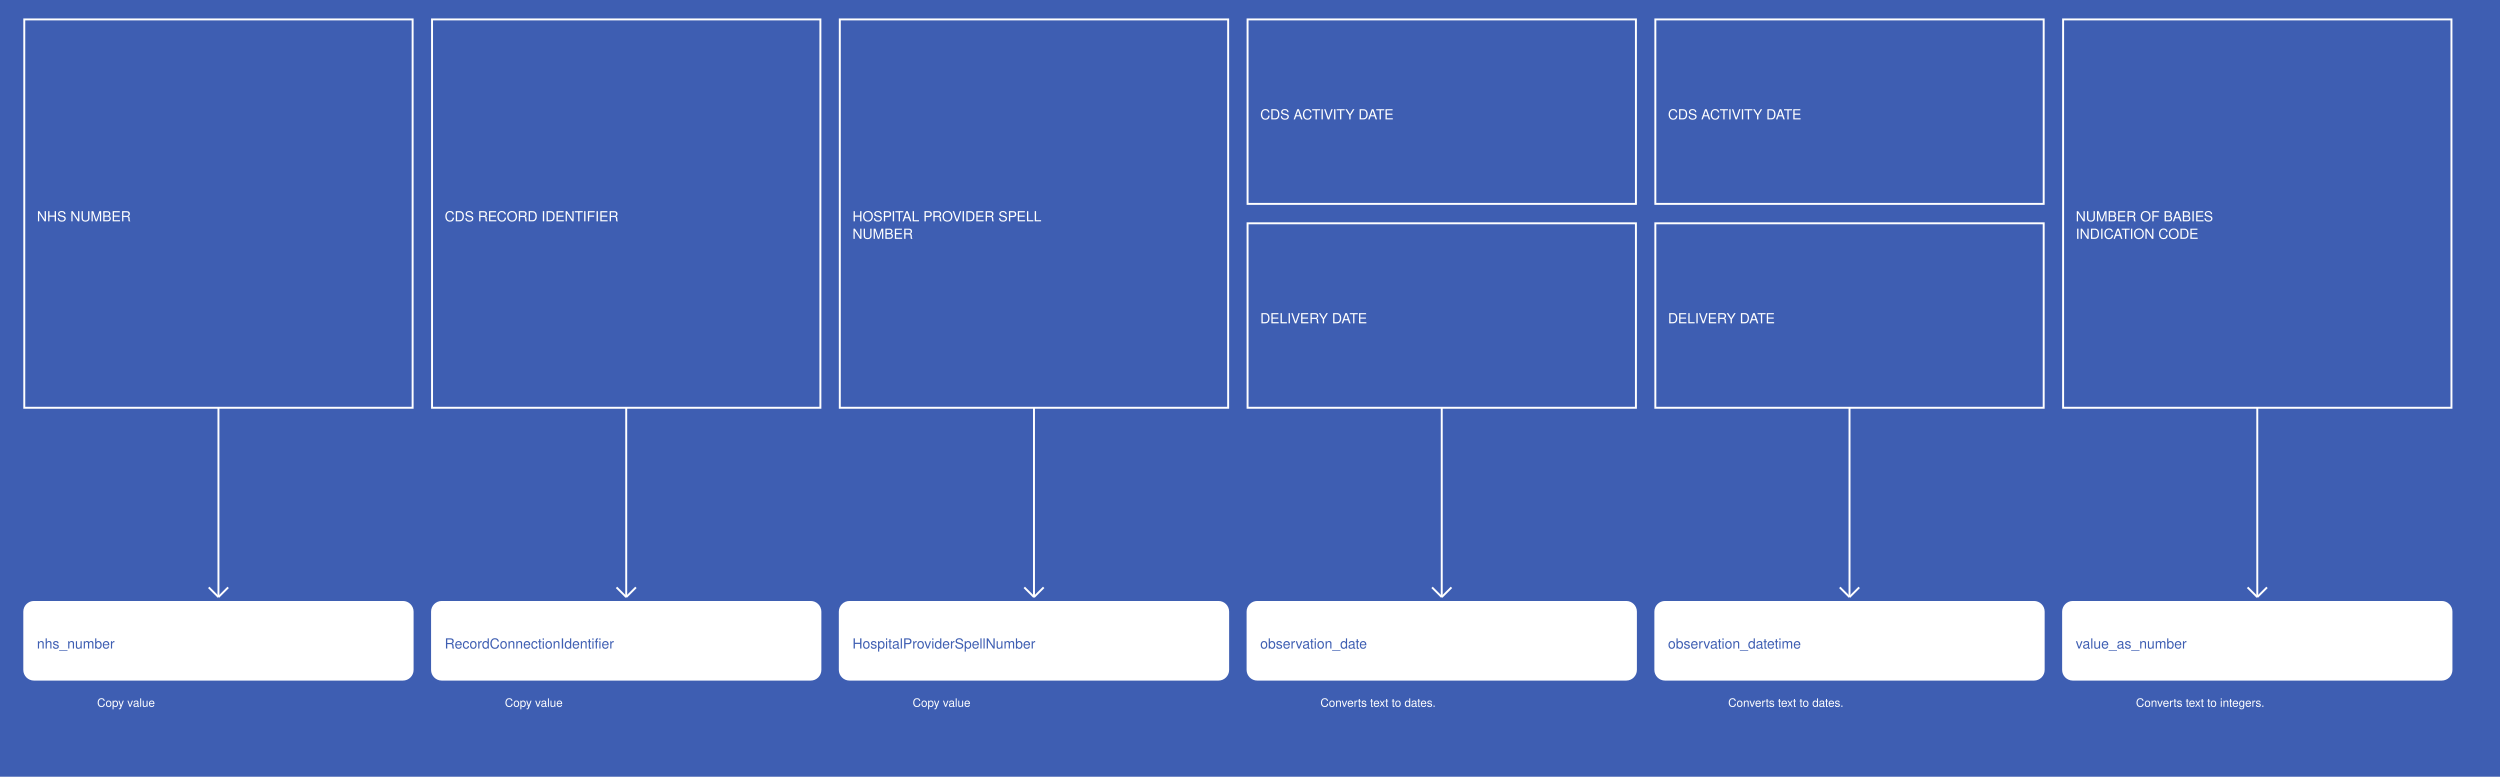
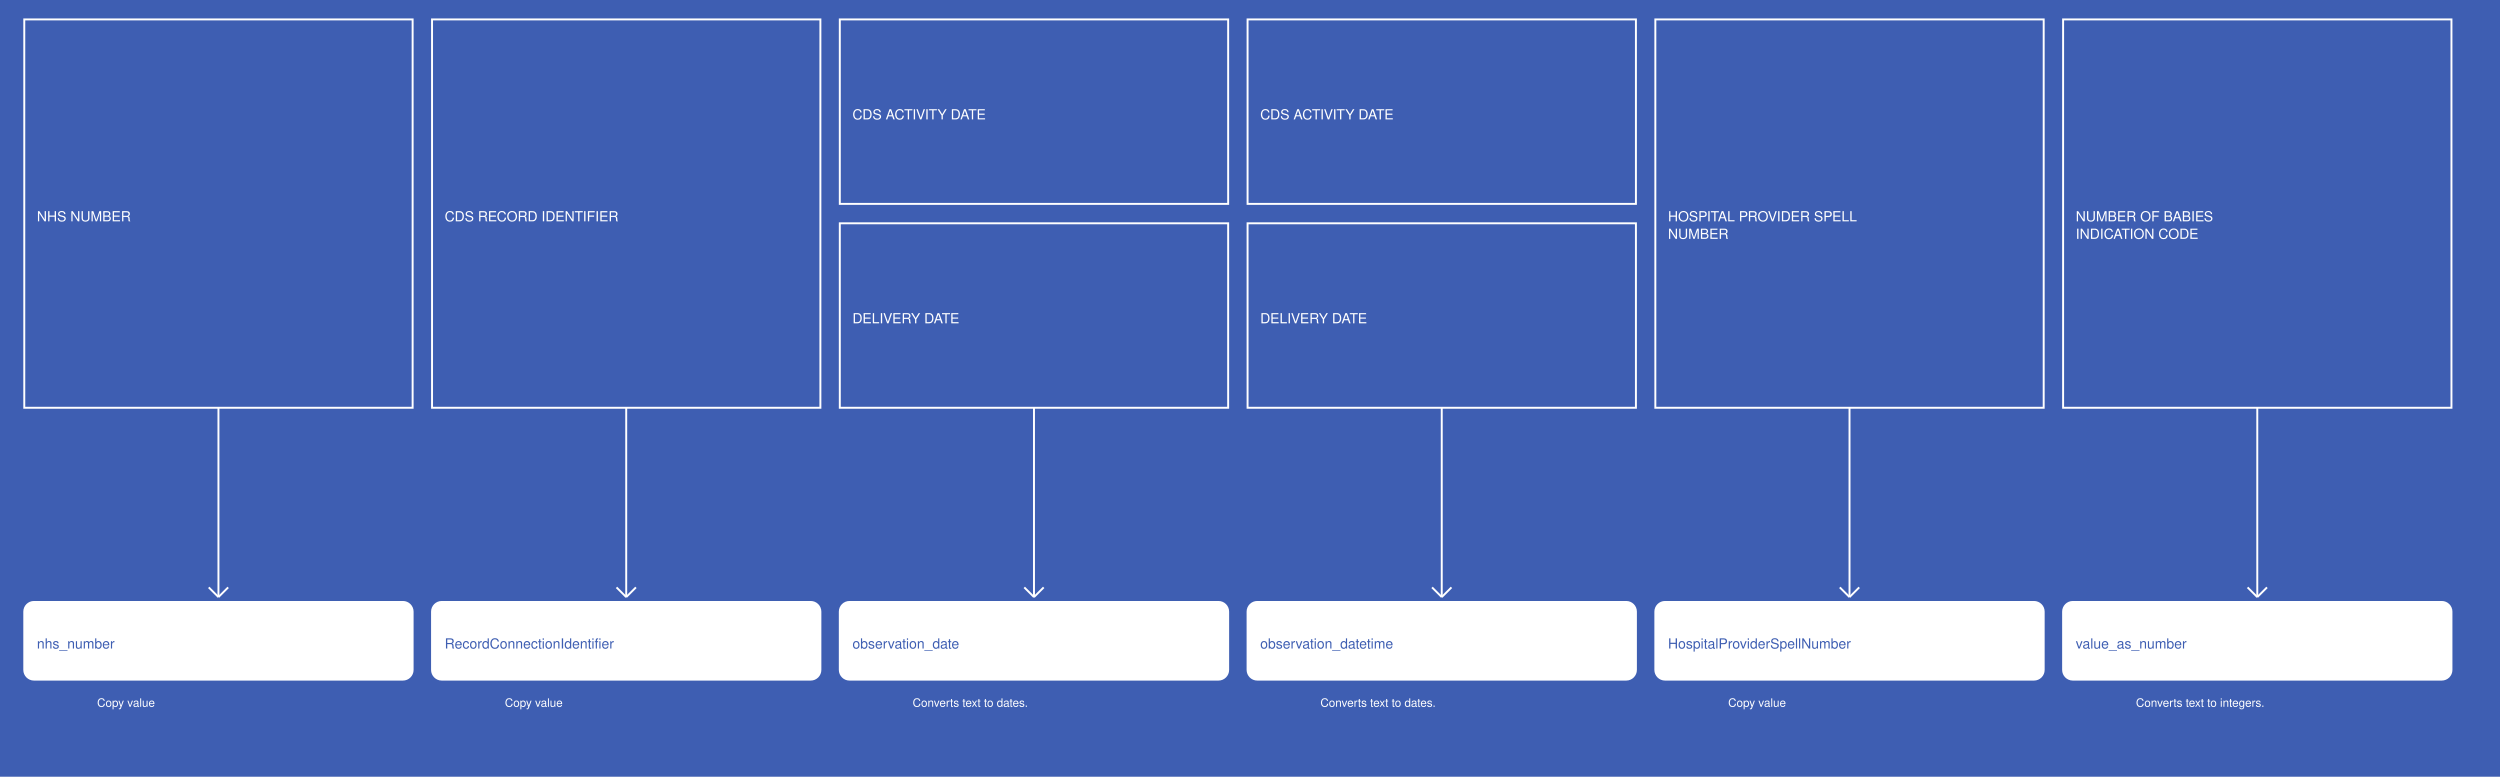
<svg xmlns="http://www.w3.org/2000/svg" width="2575" height="800">
  <rect width="100%" height="100%" fill="#3E5EB2" />
  <g>
    <rect x="25" y="20" width="400" height="400" fill="#3E5EB2" stroke="white" stroke-width="2" />
    <text x="38" y="228" fill="white" font-family="Helvetica" font-size="1.2em" text-anchor="start">NHS NUMBER</text>
  </g>
  <g>
    <line x1="225" y1="420" x2="225" y2="615" stroke="white" stroke-width="2" />
    <line x1="215" y1="605" x2="225" y2="615" stroke="white" stroke-width="2" />
    <line x1="235" y1="605" x2="225" y2="615" stroke="white" stroke-width="2" />
    <text x="100" y="728" fill="white" font-size="1em" font-family="Helvetica">Copy value</text>
  </g>
  <g>
    <rect x="25" y="620" width="400" height="80" fill="white" stroke="white" stroke-width="2" rx="10" />
    <text x="38" y="668" fill="#3E5EB2" font-family="Helvetica" font-size="1.2em" text-anchor="start">nhs_number</text>
  </g>
  <g>
    <rect x="445" y="20" width="400" height="400" fill="#3E5EB2" stroke="white" stroke-width="2" />
    <text x="458" y="228" fill="white" font-family="Helvetica" font-size="1.2em" text-anchor="start">CDS RECORD IDENTIFIER</text>
  </g>
  <g>
    <line x1="645" y1="420" x2="645" y2="615" stroke="white" stroke-width="2" />
    <line x1="635" y1="605" x2="645" y2="615" stroke="white" stroke-width="2" />
    <line x1="655" y1="605" x2="645" y2="615" stroke="white" stroke-width="2" />
    <text x="520" y="728" fill="white" font-size="1em" font-family="Helvetica">Copy value</text>
  </g>
  <g>
    <rect x="445" y="620" width="400" height="80" fill="white" stroke="white" stroke-width="2" rx="10" />
    <text x="458" y="668" fill="#3E5EB2" font-family="Helvetica" font-size="1.2em" text-anchor="start">RecordConnectionIdentifier</text>
  </g>
  <g>
-     <rect x="865" y="20" width="400" height="400" fill="#3E5EB2" stroke="white" stroke-width="2" />
-     <text x="878" y="228" fill="white" font-family="Helvetica" font-size="1.2em" text-anchor="start">HOSPITAL PROVIDER SPELL</text>
-     <text x="878" y="246" fill="white" font-family="Helvetica" font-size="1.2em" text-anchor="start">NUMBER</text>
+     <rect x="865" y="20" width="400" height="190" fill="#3E5EB2" stroke="white" stroke-width="2" />
+     <text x="878" y="123" fill="white" font-family="Helvetica" font-size="1.2em" text-anchor="start">CDS ACTIVITY DATE</text>
+   </g>
+   <g>
+     <rect x="865" y="230" width="400" height="190" fill="#3E5EB2" stroke="white" stroke-width="2" />
+     <text x="878" y="333" fill="white" font-family="Helvetica" font-size="1.2em" text-anchor="start">DELIVERY DATE</text>
  </g>
  <g>
    <line x1="1065" y1="420" x2="1065" y2="615" stroke="white" stroke-width="2" />
    <line x1="1055" y1="605" x2="1065" y2="615" stroke="white" stroke-width="2" />
    <line x1="1075" y1="605" x2="1065" y2="615" stroke="white" stroke-width="2" />
-     <text x="940" y="728" fill="white" font-size="1em" font-family="Helvetica">Copy value</text>
+     <text x="940" y="728" fill="white" font-size="1em" font-family="Helvetica">Converts text to dates.</text>
  </g>
  <g>
    <rect x="865" y="620" width="400" height="80" fill="white" stroke="white" stroke-width="2" rx="10" />
-     <text x="878" y="668" fill="#3E5EB2" font-family="Helvetica" font-size="1.2em" text-anchor="start">HospitalProviderSpellNumber</text>
+     <text x="878" y="668" fill="#3E5EB2" font-family="Helvetica" font-size="1.2em" text-anchor="start">observation_date</text>
  </g>
  <g>
    <rect x="1285" y="20" width="400" height="190" fill="#3E5EB2" stroke="white" stroke-width="2" />
    <text x="1298" y="123" fill="white" font-family="Helvetica" font-size="1.2em" text-anchor="start">CDS ACTIVITY DATE</text>
  </g>
  <g>
    <rect x="1285" y="230" width="400" height="190" fill="#3E5EB2" stroke="white" stroke-width="2" />
    <text x="1298" y="333" fill="white" font-family="Helvetica" font-size="1.2em" text-anchor="start">DELIVERY DATE</text>
  </g>
  <g>
    <line x1="1485" y1="420" x2="1485" y2="615" stroke="white" stroke-width="2" />
    <line x1="1475" y1="605" x2="1485" y2="615" stroke="white" stroke-width="2" />
    <line x1="1495" y1="605" x2="1485" y2="615" stroke="white" stroke-width="2" />
    <text x="1360" y="728" fill="white" font-size="1em" font-family="Helvetica">Converts text to dates.</text>
  </g>
  <g>
    <rect x="1285" y="620" width="400" height="80" fill="white" stroke="white" stroke-width="2" rx="10" />
-     <text x="1298" y="668" fill="#3E5EB2" font-family="Helvetica" font-size="1.2em" text-anchor="start">observation_date</text>
+     <text x="1298" y="668" fill="#3E5EB2" font-family="Helvetica" font-size="1.2em" text-anchor="start">observation_datetime</text>
  </g>
  <g>
-     <rect x="1705" y="20" width="400" height="190" fill="#3E5EB2" stroke="white" stroke-width="2" />
-     <text x="1718" y="123" fill="white" font-family="Helvetica" font-size="1.2em" text-anchor="start">CDS ACTIVITY DATE</text>
-   </g>
-   <g>
-     <rect x="1705" y="230" width="400" height="190" fill="#3E5EB2" stroke="white" stroke-width="2" />
-     <text x="1718" y="333" fill="white" font-family="Helvetica" font-size="1.2em" text-anchor="start">DELIVERY DATE</text>
+     <rect x="1705" y="20" width="400" height="400" fill="#3E5EB2" stroke="white" stroke-width="2" />
+     <text x="1718" y="228" fill="white" font-family="Helvetica" font-size="1.2em" text-anchor="start">HOSPITAL PROVIDER SPELL</text>
+     <text x="1718" y="246" fill="white" font-family="Helvetica" font-size="1.2em" text-anchor="start">NUMBER</text>
  </g>
  <g>
    <line x1="1905" y1="420" x2="1905" y2="615" stroke="white" stroke-width="2" />
    <line x1="1895" y1="605" x2="1905" y2="615" stroke="white" stroke-width="2" />
    <line x1="1915" y1="605" x2="1905" y2="615" stroke="white" stroke-width="2" />
-     <text x="1780" y="728" fill="white" font-size="1em" font-family="Helvetica">Converts text to dates.</text>
+     <text x="1780" y="728" fill="white" font-size="1em" font-family="Helvetica">Copy value</text>
  </g>
  <g>
    <rect x="1705" y="620" width="400" height="80" fill="white" stroke="white" stroke-width="2" rx="10" />
-     <text x="1718" y="668" fill="#3E5EB2" font-family="Helvetica" font-size="1.2em" text-anchor="start">observation_datetime</text>
+     <text x="1718" y="668" fill="#3E5EB2" font-family="Helvetica" font-size="1.2em" text-anchor="start">HospitalProviderSpellNumber</text>
  </g>
  <g>
    <rect x="2125" y="20" width="400" height="400" fill="#3E5EB2" stroke="white" stroke-width="2" />
    <text x="2138" y="228" fill="white" font-family="Helvetica" font-size="1.2em" text-anchor="start">NUMBER OF BABIES</text>
    <text x="2138" y="246" fill="white" font-family="Helvetica" font-size="1.2em" text-anchor="start">INDICATION CODE</text>
  </g>
  <g>
    <line x1="2325" y1="420" x2="2325" y2="615" stroke="white" stroke-width="2" />
    <line x1="2315" y1="605" x2="2325" y2="615" stroke="white" stroke-width="2" />
    <line x1="2335" y1="605" x2="2325" y2="615" stroke="white" stroke-width="2" />
    <text x="2200" y="728" fill="white" font-size="1em" font-family="Helvetica">Converts text to integers.</text>
  </g>
  <g>
    <rect x="2125" y="620" width="400" height="80" fill="white" stroke="white" stroke-width="2" rx="10" />
    <text x="2138" y="668" fill="#3E5EB2" font-family="Helvetica" font-size="1.2em" text-anchor="start">value_as_number</text>
  </g>
</svg>
